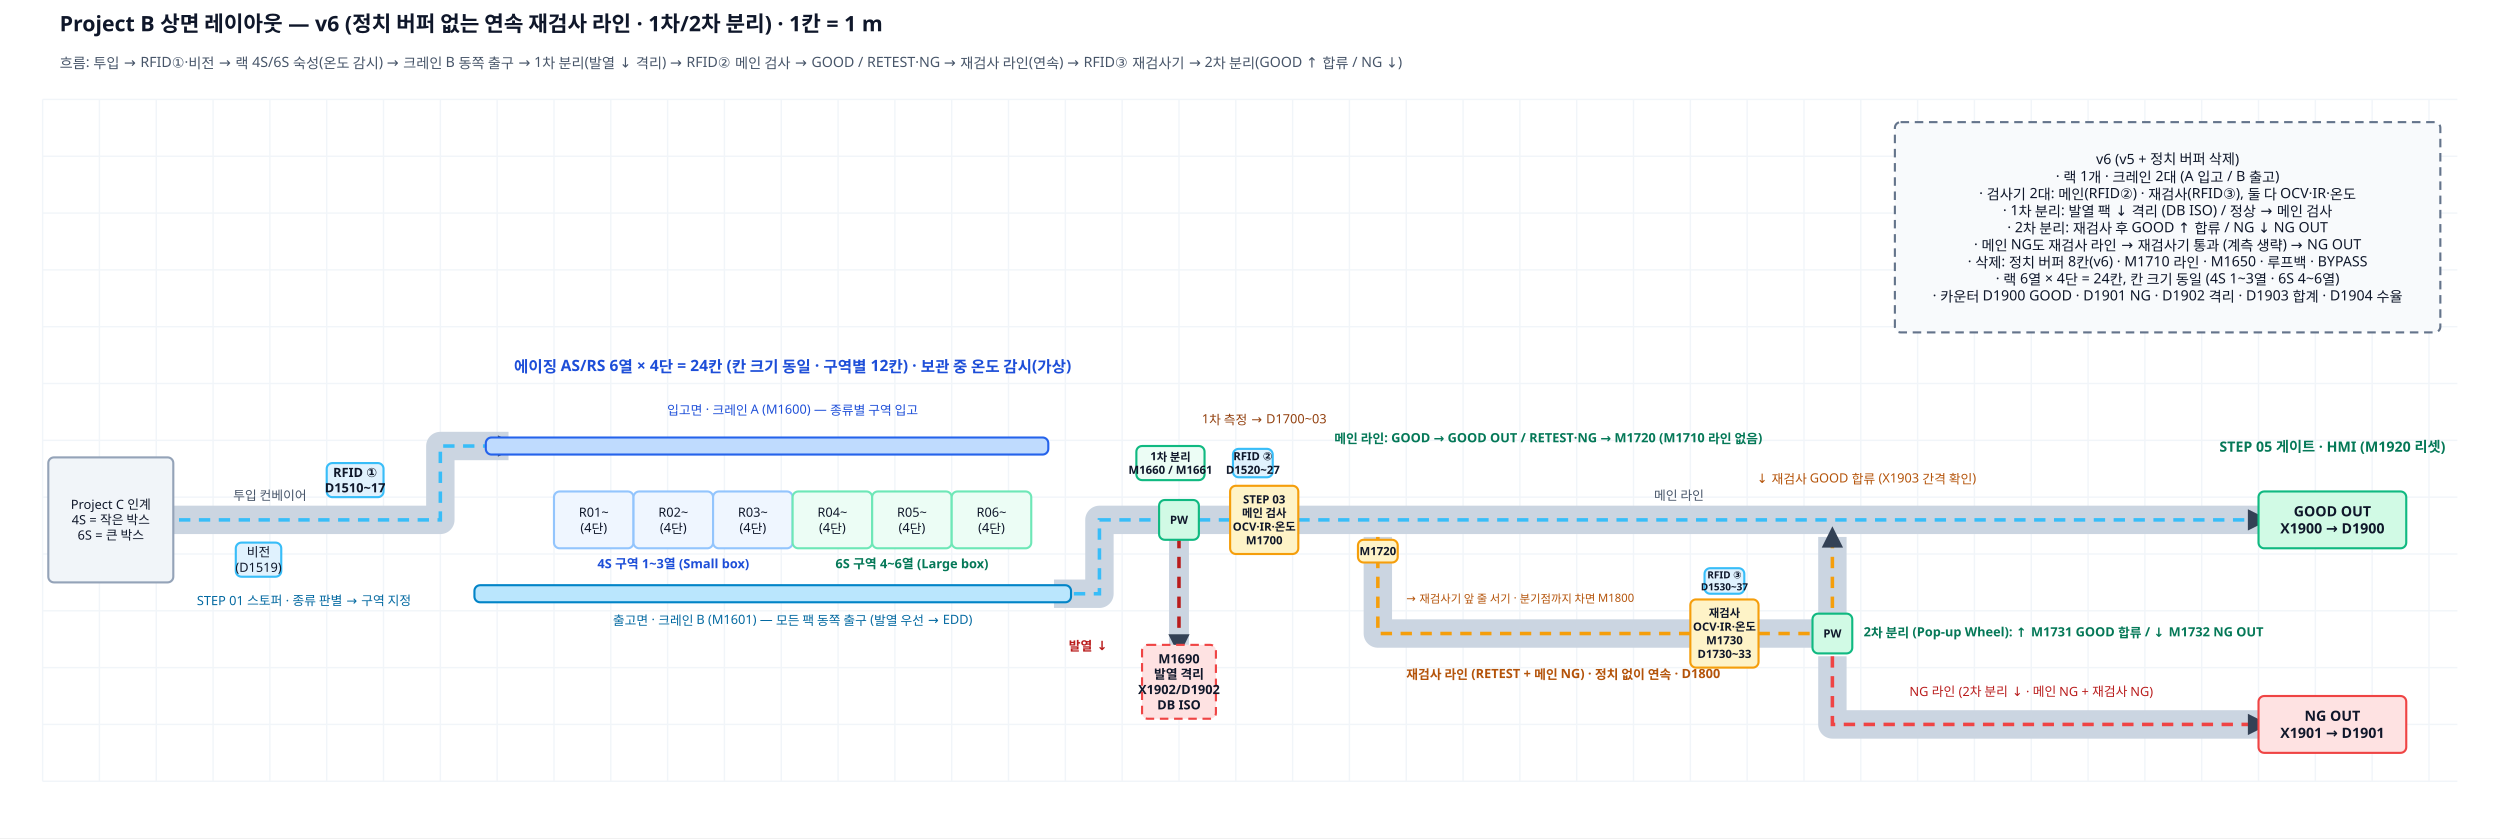
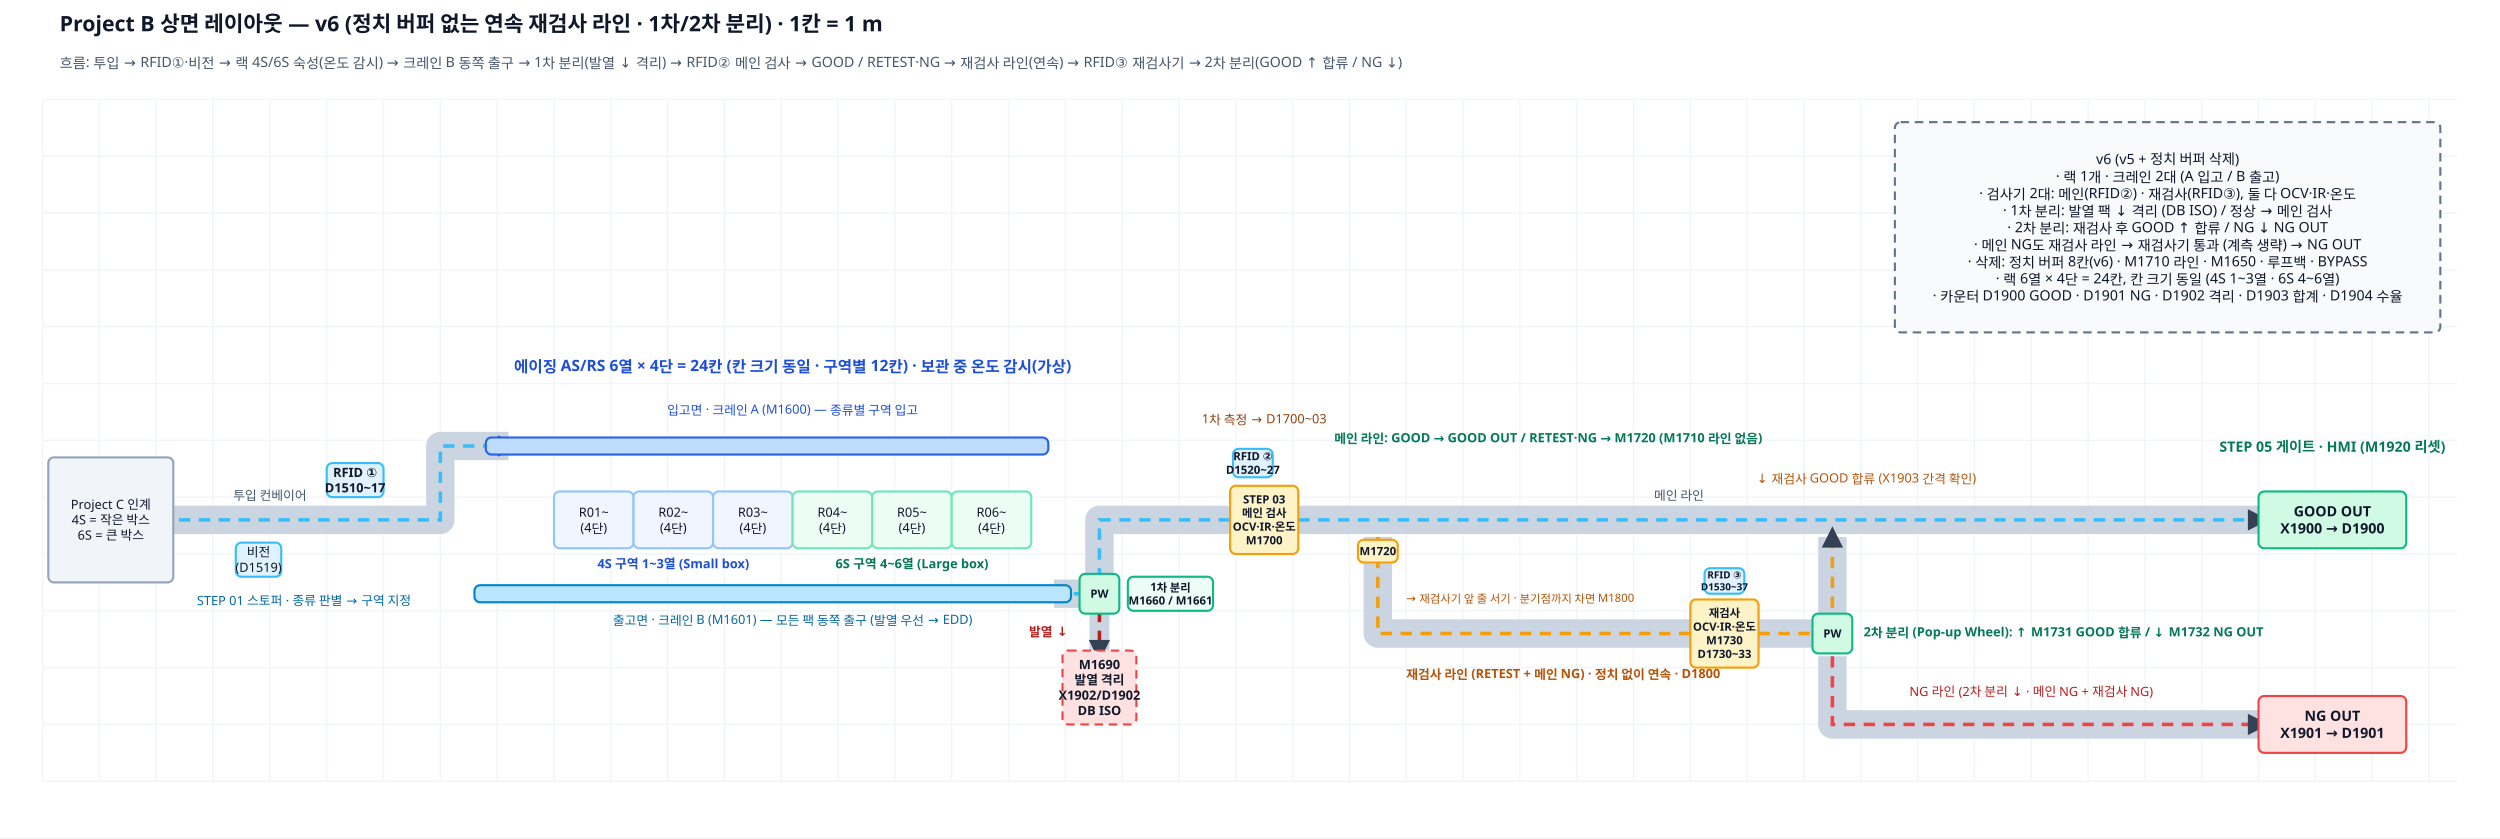
<svg xmlns="http://www.w3.org/2000/svg" width="1760" height="590" viewBox="0 0 1760 590" font-family="Malgun Gothic, Pretendard, sans-serif">
  <rect width="1760" height="590" fill="#FFFFFF" />
  <line x1="30.0" y1="70.0" x2="30.0" y2="550.0" stroke="#F1F5F9" />
  <line x1="70.0" y1="70.0" x2="70.0" y2="550.0" stroke="#F1F5F9" />
  <line x1="110.0" y1="70.0" x2="110.0" y2="550.0" stroke="#F1F5F9" />
  <line x1="150.0" y1="70.0" x2="150.0" y2="550.0" stroke="#F1F5F9" />
  <line x1="190.0" y1="70.0" x2="190.0" y2="550.0" stroke="#F1F5F9" />
  <line x1="230.0" y1="70.0" x2="230.0" y2="550.0" stroke="#F1F5F9" />
  <line x1="270.0" y1="70.0" x2="270.0" y2="550.0" stroke="#F1F5F9" />
  <line x1="310.0" y1="70.0" x2="310.0" y2="550.0" stroke="#F1F5F9" />
  <line x1="350.0" y1="70.0" x2="350.0" y2="550.0" stroke="#F1F5F9" />
  <line x1="390.0" y1="70.0" x2="390.0" y2="550.0" stroke="#F1F5F9" />
  <line x1="430.0" y1="70.0" x2="430.0" y2="550.0" stroke="#F1F5F9" />
  <line x1="470.0" y1="70.0" x2="470.0" y2="550.0" stroke="#F1F5F9" />
  <line x1="510.0" y1="70.0" x2="510.0" y2="550.0" stroke="#F1F5F9" />
  <line x1="550.0" y1="70.0" x2="550.0" y2="550.0" stroke="#F1F5F9" />
  <line x1="590.0" y1="70.0" x2="590.0" y2="550.0" stroke="#F1F5F9" />
  <line x1="630.0" y1="70.0" x2="630.0" y2="550.0" stroke="#F1F5F9" />
  <line x1="670.0" y1="70.0" x2="670.0" y2="550.0" stroke="#F1F5F9" />
  <line x1="710.0" y1="70.0" x2="710.0" y2="550.0" stroke="#F1F5F9" />
  <line x1="750.0" y1="70.0" x2="750.0" y2="550.0" stroke="#F1F5F9" />
  <line x1="790.0" y1="70.0" x2="790.0" y2="550.0" stroke="#F1F5F9" />
  <line x1="830.0" y1="70.0" x2="830.0" y2="550.0" stroke="#F1F5F9" />
  <line x1="870.0" y1="70.0" x2="870.0" y2="550.0" stroke="#F1F5F9" />
  <line x1="910.0" y1="70.0" x2="910.0" y2="550.0" stroke="#F1F5F9" />
  <line x1="950.0" y1="70.0" x2="950.0" y2="550.0" stroke="#F1F5F9" />
  <line x1="990.0" y1="70.0" x2="990.0" y2="550.0" stroke="#F1F5F9" />
  <line x1="1030.0" y1="70.0" x2="1030.0" y2="550.0" stroke="#F1F5F9" />
  <line x1="1070.0" y1="70.0" x2="1070.0" y2="550.0" stroke="#F1F5F9" />
  <line x1="1110.0" y1="70.0" x2="1110.0" y2="550.0" stroke="#F1F5F9" />
  <line x1="1150.0" y1="70.0" x2="1150.0" y2="550.0" stroke="#F1F5F9" />
  <line x1="1190.0" y1="70.0" x2="1190.0" y2="550.0" stroke="#F1F5F9" />
  <line x1="1230.0" y1="70.0" x2="1230.0" y2="550.0" stroke="#F1F5F9" />
  <line x1="1270.0" y1="70.0" x2="1270.0" y2="550.0" stroke="#F1F5F9" />
  <line x1="1310.0" y1="70.0" x2="1310.0" y2="550.0" stroke="#F1F5F9" />
  <line x1="1350.0" y1="70.0" x2="1350.0" y2="550.0" stroke="#F1F5F9" />
  <line x1="1390.0" y1="70.0" x2="1390.0" y2="550.0" stroke="#F1F5F9" />
  <line x1="1430.0" y1="70.0" x2="1430.0" y2="550.0" stroke="#F1F5F9" />
  <line x1="1470.0" y1="70.0" x2="1470.0" y2="550.0" stroke="#F1F5F9" />
  <line x1="1510.0" y1="70.0" x2="1510.0" y2="550.0" stroke="#F1F5F9" />
  <line x1="1550.0" y1="70.0" x2="1550.0" y2="550.0" stroke="#F1F5F9" />
  <line x1="1590.0" y1="70.0" x2="1590.0" y2="550.0" stroke="#F1F5F9" />
  <line x1="1630.0" y1="70.0" x2="1630.0" y2="550.0" stroke="#F1F5F9" />
  <line x1="1670.0" y1="70.0" x2="1670.0" y2="550.0" stroke="#F1F5F9" />
  <line x1="1710.0" y1="70.0" x2="1710.0" y2="550.0" stroke="#F1F5F9" />
  <line x1="30.0" y1="70.0" x2="1730.0" y2="70.0" stroke="#F1F5F9" />
  <line x1="30.0" y1="110.0" x2="1730.0" y2="110.0" stroke="#F1F5F9" />
  <line x1="30.0" y1="150.0" x2="1730.0" y2="150.0" stroke="#F1F5F9" />
  <line x1="30.0" y1="190.0" x2="1730.0" y2="190.0" stroke="#F1F5F9" />
  <line x1="30.0" y1="230.0" x2="1730.0" y2="230.0" stroke="#F1F5F9" />
  <line x1="30.0" y1="270.0" x2="1730.0" y2="270.0" stroke="#F1F5F9" />
  <line x1="30.0" y1="310.0" x2="1730.0" y2="310.0" stroke="#F1F5F9" />
  <line x1="30.0" y1="350.0" x2="1730.0" y2="350.0" stroke="#F1F5F9" />
  <line x1="30.0" y1="390.0" x2="1730.0" y2="390.0" stroke="#F1F5F9" />
  <line x1="30.0" y1="430.0" x2="1730.0" y2="430.0" stroke="#F1F5F9" />
  <line x1="30.0" y1="470.0" x2="1730.0" y2="470.0" stroke="#F1F5F9" />
  <line x1="30.0" y1="510.0" x2="1730.0" y2="510.0" stroke="#F1F5F9" />
  <line x1="30.0" y1="550.0" x2="1730.0" y2="550.0" stroke="#F1F5F9" />
  <defs>
    <marker id="ar" markerWidth="6" markerHeight="6" refX="3" refY="3" orient="auto">
      <path d="M0,0 L6,3 L0,6 z" fill="#334155" />
    </marker>
  </defs>
  <polyline points="70.0,366.0 310.0,366.0 310.0,314.0 358.0,314.0" fill="none" stroke="#CBD5E1" stroke-width="20.0" stroke-linejoin="round" />
  <polyline points="70.0,366.0 310.0,366.0 310.0,314.0 358.0,314.0" fill="none" stroke="#38BDF8" stroke-width="2.5" stroke-dasharray="8 6" marker-end="url(#ar)" />
  <polyline points="742.0,418.0 774.0,418.0 774.0,366.0 1590.0,366.0" fill="none" stroke="#CBD5E1" stroke-width="20.0" stroke-linejoin="round" />
  <polyline points="742.0,418.0 774.0,418.0 774.0,366.0 1590.0,366.0" fill="none" stroke="#38BDF8" stroke-width="2.5" stroke-dasharray="8 6" marker-end="url(#ar)" />
  <polyline points="970.0,378.0 970.0,446.0 1290.0,446.0 1290.0,378.0" fill="none" stroke="#CBD5E1" stroke-width="20.0" stroke-linejoin="round" />
  <polyline points="970.0,378.0 970.0,446.0 1290.0,446.0 1290.0,378.0" fill="none" stroke="#F59E0B" stroke-width="2.5" stroke-dasharray="8 6" marker-end="url(#ar)" />
  <polyline points="1290.0,462.0 1290.0,510.0 1590.0,510.0" fill="none" stroke="#CBD5E1" stroke-width="20.0" stroke-linejoin="round" />
  <polyline points="1290.0,462.0 1290.0,510.0 1590.0,510.0" fill="none" stroke="#EF4444" stroke-width="2.5" stroke-dasharray="8 6" marker-end="url(#ar)" />
-   <polyline points="830.0,378.0 830.0,454.0" fill="none" stroke="#CBD5E1" stroke-width="14.0" stroke-linejoin="round" />
-   <polyline points="830.0,378.0 830.0,454.0" fill="none" stroke="#B91C1C" stroke-width="2.5" stroke-dasharray="8 6" marker-end="url(#ar)" />
+   <polyline points="774.0,430.0 774.0,458.0" fill="none" stroke="#CBD5E1" stroke-width="14.0" stroke-linejoin="round" />
+   <polyline points="774.0,430.0 774.0,458.0" fill="none" stroke="#B91C1C" stroke-width="2.5" stroke-dasharray="8 6" marker-end="url(#ar)" />
  <rect x="390.0" y="346.0" width="56.0" height="40.0" rx="4" fill="#EFF6FF" stroke="#93C5FD" stroke-width="1.5" />
  <text x="418.0" y="363.8" text-anchor="middle" font-size="9" font-weight="400" fill="#0F172A">R01~</text>
  <text x="418.0" y="374.6" text-anchor="middle" font-size="9" font-weight="400" fill="#0F172A">(4단)</text>
  <rect x="446.0" y="346.0" width="56.0" height="40.0" rx="4" fill="#EFF6FF" stroke="#93C5FD" stroke-width="1.5" />
  <text x="474.0" y="363.8" text-anchor="middle" font-size="9" font-weight="400" fill="#0F172A">R02~</text>
  <text x="474.0" y="374.6" text-anchor="middle" font-size="9" font-weight="400" fill="#0F172A">(4단)</text>
  <rect x="502.0" y="346.0" width="56.0" height="40.0" rx="4" fill="#EFF6FF" stroke="#93C5FD" stroke-width="1.5" />
  <text x="530.0" y="363.8" text-anchor="middle" font-size="9" font-weight="400" fill="#0F172A">R03~</text>
  <text x="530.0" y="374.6" text-anchor="middle" font-size="9" font-weight="400" fill="#0F172A">(4단)</text>
  <text x="474.0" y="400.0" text-anchor="middle" font-size="9" font-weight="700" fill="#1D4ED8">4S 구역 1~3열 (Small box)</text>
  <rect x="558.0" y="346.0" width="56.0" height="40.0" rx="4" fill="#ECFDF5" stroke="#6EE7B7" stroke-width="1.5" />
  <text x="586.0" y="363.8" text-anchor="middle" font-size="9" font-weight="400" fill="#0F172A">R04~</text>
  <text x="586.0" y="374.6" text-anchor="middle" font-size="9" font-weight="400" fill="#0F172A">(4단)</text>
  <rect x="614.0" y="346.0" width="56.0" height="40.0" rx="4" fill="#ECFDF5" stroke="#6EE7B7" stroke-width="1.5" />
  <text x="642.0" y="363.8" text-anchor="middle" font-size="9" font-weight="400" fill="#0F172A">R05~</text>
  <text x="642.0" y="374.6" text-anchor="middle" font-size="9" font-weight="400" fill="#0F172A">(4단)</text>
  <rect x="670.0" y="346.0" width="56.0" height="40.0" rx="4" fill="#ECFDF5" stroke="#6EE7B7" stroke-width="1.5" />
  <text x="698.0" y="363.8" text-anchor="middle" font-size="9" font-weight="400" fill="#0F172A">R06~</text>
  <text x="698.0" y="374.6" text-anchor="middle" font-size="9" font-weight="400" fill="#0F172A">(4단)</text>
  <text x="642.0" y="400.0" text-anchor="middle" font-size="9" font-weight="700" fill="#047857">6S 구역 4~6열 (Large box)</text>
  <text x="558.0" y="262.0" text-anchor="middle" font-size="11" font-weight="700" fill="#1D4ED8">에이징 AS/RS 6열 × 4단 = 24칸 (칸 크기 동일 · 구역별 12칸) · 보관 중 온도 감시(가상)</text>
  <text x="1430.0" y="490.0" text-anchor="middle" font-size="9" font-weight="400" fill="#B91C1C">NG 라인 (2차 분리 ↓ · 메인 NG + 재검사 NG)</text>
  <rect x="34.0" y="322.0" width="88.0" height="88.0" rx="4" fill="#F1F5F9" stroke="#94A3B8" stroke-width="1.5" />
  <text x="78.0" y="358.3" text-anchor="middle" font-size="9" font-weight="400" fill="#0F172A">Project C 인계</text>
  <text x="78.0" y="369.1" text-anchor="middle" font-size="9" font-weight="400" fill="#0F172A">4S = 작은 박스</text>
  <text x="78.0" y="379.9" text-anchor="middle" font-size="9" font-weight="400" fill="#0F172A">6S = 큰 박스</text>
  <rect x="166.0" y="382.0" width="32.0" height="24.0" rx="4" fill="#E0F2FE" stroke="#38BDF8" stroke-width="1.5" />
  <text x="182.0" y="391.8" text-anchor="middle" font-size="9" font-weight="400" fill="#0F172A">비전</text>
  <text x="182.0" y="402.6" text-anchor="middle" font-size="9" font-weight="400" fill="#0F172A">(D1519)</text>
  <rect x="230.0" y="326.0" width="40.0" height="24.0" rx="4" fill="#E0F2FE" stroke="#38BDF8" stroke-width="1.5" />
  <text x="250.0" y="335.8" text-anchor="middle" font-size="9" font-weight="700" fill="#0F172A">RFID ①</text>
  <text x="250.0" y="346.6" text-anchor="middle" font-size="9" font-weight="700" fill="#0F172A">D1510~17</text>
  <text x="214.0" y="426.0" text-anchor="middle" font-size="9" font-weight="400" fill="#0369A1">STEP 01 스토퍼 · 종류 판별 → 구역 지정</text>
  <rect x="342.0" y="308.0" width="396.0" height="12.0" rx="4" fill="#BFDBFE" stroke="#2563EB" stroke-width="1.5" />
  <text x="558.0" y="292.0" text-anchor="middle" font-size="9" font-weight="400" fill="#1D4ED8">입고면 · 크레인 A (M1600) — 종류별 구역 입고</text>
  <rect x="334.0" y="412.0" width="420.0" height="12.0" rx="4" fill="#BAE6FD" stroke="#0284C7" stroke-width="1.5" />
  <text x="558.0" y="440.0" text-anchor="middle" font-size="9" font-weight="400" fill="#0369A1">출고면 · 크레인 B (M1601) — 모든 팩 동쪽 출구 (발열 우선 → EDD)</text>
-   <rect x="804.0" y="454.0" width="52.0" height="52.0" rx="4" fill="#FEE2E2" stroke="#EF4444" stroke-width="1.5" stroke-dasharray="6 4" />
-   <text x="830.0" y="467.0" text-anchor="middle" font-size="9" font-weight="700" fill="#0F172A">M1690</text>
-   <text x="830.0" y="477.8" text-anchor="middle" font-size="9" font-weight="700" fill="#0F172A">발열 격리</text>
-   <text x="830.0" y="488.6" text-anchor="middle" font-size="9" font-weight="700" fill="#0F172A">X1902/D1902</text>
-   <text x="830.0" y="499.4" text-anchor="middle" font-size="9" font-weight="700" fill="#0F172A">DB ISO</text>
-   <rect x="816.0" y="352.0" width="28.0" height="28.0" rx="4" fill="#D1FAE5" stroke="#10B981" stroke-width="1.5" />
-   <text x="830.0" y="368.8" text-anchor="middle" font-size="8" font-weight="700" fill="#0F172A">PW</text>
-   <rect x="800.0" y="314.0" width="48.0" height="24.0" rx="4" fill="#ECFDF5" stroke="#10B981" stroke-width="1.5" />
-   <text x="824.0" y="324.0" text-anchor="middle" font-size="8" font-weight="700" fill="#0F172A">1차 분리</text>
-   <text x="824.0" y="333.6" text-anchor="middle" font-size="8" font-weight="700" fill="#0F172A">M1660 / M1661</text>
-   <text x="766.0" y="458.0" text-anchor="middle" font-size="9" font-weight="700" fill="#B91C1C">발열 ↓</text>
+   <rect x="748.0" y="458.0" width="52.0" height="52.0" rx="4" fill="#FEE2E2" stroke="#EF4444" stroke-width="1.5" stroke-dasharray="6 4" />
+   <text x="774.0" y="471.0" text-anchor="middle" font-size="9" font-weight="700" fill="#0F172A">M1690</text>
+   <text x="774.0" y="481.8" text-anchor="middle" font-size="9" font-weight="700" fill="#0F172A">발열 격리</text>
+   <text x="774.0" y="492.6" text-anchor="middle" font-size="9" font-weight="700" fill="#0F172A">X1902/D1902</text>
+   <text x="774.0" y="503.4" text-anchor="middle" font-size="9" font-weight="700" fill="#0F172A">DB ISO</text>
+   <rect x="760.0" y="404.0" width="28.0" height="28.0" rx="4" fill="#D1FAE5" stroke="#10B981" stroke-width="1.5" />
+   <text x="774.0" y="420.8" text-anchor="middle" font-size="8" font-weight="700" fill="#0F172A">PW</text>
+   <rect x="794.0" y="406.0" width="60.0" height="24.0" rx="4" fill="#ECFDF5" stroke="#10B981" stroke-width="1.5" />
+   <text x="824.0" y="416.0" text-anchor="middle" font-size="8" font-weight="700" fill="#0F172A">1차 분리</text>
+   <text x="824.0" y="425.6" text-anchor="middle" font-size="8" font-weight="700" fill="#0F172A">M1660 / M1661</text>
+   <text x="738.0" y="448.0" text-anchor="middle" font-size="9" font-weight="700" fill="#B91C1C">발열 ↓</text>
  <rect x="866.0" y="342.0" width="48.0" height="48.0" rx="4" fill="#FEF3C7" stroke="#F59E0B" stroke-width="1.5" />
  <text x="890.0" y="354.4" text-anchor="middle" font-size="8" font-weight="700" fill="#0F172A">STEP 03</text>
  <text x="890.0" y="364.0" text-anchor="middle" font-size="8" font-weight="700" fill="#0F172A">메인 검사</text>
  <text x="890.0" y="373.6" text-anchor="middle" font-size="8" font-weight="700" fill="#0F172A">OCV·IR·온도</text>
  <text x="890.0" y="383.2" text-anchor="middle" font-size="8" font-weight="700" fill="#0F172A">M1700</text>
  <rect x="868.0" y="316.0" width="28.0" height="20.0" rx="4" fill="#E0F2FE" stroke="#38BDF8" stroke-width="1.5" />
  <text x="882.0" y="324.0" text-anchor="middle" font-size="8" font-weight="700" fill="#0F172A">RFID ②</text>
  <text x="882.0" y="333.6" text-anchor="middle" font-size="8" font-weight="700" fill="#0F172A">D1520~27</text>
  <text x="890.0" y="298.0" text-anchor="middle" font-size="9" font-weight="400" fill="#92400E">1차 측정 → D1700~03</text>
  <rect x="956.0" y="380.0" width="28.0" height="16.0" rx="4" fill="#FEF3C7" stroke="#F59E0B" stroke-width="1.5" />
  <text x="970.0" y="390.8" text-anchor="middle" font-size="8" font-weight="700" fill="#0F172A">M1720</text>
  <text x="990.0" y="478.0" text-anchor="start" font-size="9" font-weight="700" fill="#B45309">재검사 라인 (RETEST + 메인 NG) · 정치 없이 연속 · D1800</text>
  <text x="990.0" y="424.0" text-anchor="start" font-size="8" font-weight="400" fill="#B45309">→ 재검사기 앞 줄 서기 · 분기점까지 차면 M1800</text>
  <rect x="1190.0" y="422.0" width="48.0" height="48.0" rx="4" fill="#FEF3C7" stroke="#F59E0B" stroke-width="1.5" />
  <text x="1214.0" y="434.4" text-anchor="middle" font-size="8" font-weight="700" fill="#0F172A">재검사</text>
  <text x="1214.0" y="444.0" text-anchor="middle" font-size="8" font-weight="700" fill="#0F172A">OCV·IR·온도</text>
  <text x="1214.0" y="453.6" text-anchor="middle" font-size="8" font-weight="700" fill="#0F172A">M1730</text>
  <text x="1214.0" y="463.2" text-anchor="middle" font-size="8" font-weight="700" fill="#0F172A">D1730~33</text>
  <rect x="1200.0" y="400.0" width="28.0" height="18.0" rx="4" fill="#E0F2FE" stroke="#38BDF8" stroke-width="1.5" />
  <text x="1214.0" y="407.2" text-anchor="middle" font-size="7" font-weight="700" fill="#0F172A">RFID ③</text>
  <text x="1214.0" y="415.6" text-anchor="middle" font-size="7" font-weight="700" fill="#0F172A">D1530~37</text>
  <rect x="1276.0" y="432.0" width="28.0" height="28.0" rx="4" fill="#D1FAE5" stroke="#10B981" stroke-width="1.5" />
  <text x="1290.0" y="448.8" text-anchor="middle" font-size="8" font-weight="700" fill="#0F172A">PW</text>
  <text x="1312.0" y="448.0" text-anchor="start" font-size="9" font-weight="700" fill="#047857">2차 분리 (Pop-up Wheel): ↑ M1731 GOOD 합류 / ↓ M1732 NG OUT</text>
  <text x="1314.0" y="340.0" text-anchor="middle" font-size="9" font-weight="400" fill="#B45309">↓ 재검사 GOOD 합류 (X1903 간격 확인)</text>
  <text x="1090.0" y="312.0" text-anchor="middle" font-size="9" font-weight="700" fill="#047857">메인 라인: GOOD → GOOD OUT / RETEST·NG → M1720 (M1710 라인 없음)</text>
  <rect x="1590.0" y="346.0" width="104.0" height="40.0" rx="4" fill="#D1FAE5" stroke="#10B981" stroke-width="1.5" />
  <text x="1642.0" y="363.5" text-anchor="middle" font-size="10" font-weight="700" fill="#0F172A">GOOD OUT</text>
  <text x="1642.0" y="375.5" text-anchor="middle" font-size="10" font-weight="700" fill="#0F172A">X1900 → D1900</text>
  <rect x="1590.0" y="490.0" width="104.0" height="40.0" rx="4" fill="#FEE2E2" stroke="#EF4444" stroke-width="1.5" />
  <text x="1642.0" y="507.5" text-anchor="middle" font-size="10" font-weight="700" fill="#0F172A">NG OUT</text>
  <text x="1642.0" y="519.5" text-anchor="middle" font-size="10" font-weight="700" fill="#0F172A">X1901 → D1901</text>
  <text x="1642.0" y="318.0" text-anchor="middle" font-size="10" font-weight="700" fill="#047857">STEP 05 게이트 · HMI (M1920 리셋)</text>
  <rect x="1334.0" y="86.0" width="384.0" height="148.0" rx="4" fill="#F8FAFC" stroke="#64748B" stroke-width="1.5" stroke-dasharray="6 4" />
  <text x="1526.0" y="115.5" text-anchor="middle" font-size="10" font-weight="400" fill="#0F172A">v6 (v5 + 정치 버퍼 삭제)</text>
  <text x="1526.0" y="127.5" text-anchor="middle" font-size="10" font-weight="400" fill="#0F172A">· 랙 1개 · 크레인 2대 (A 입고 / B 출고)</text>
  <text x="1526.0" y="139.5" text-anchor="middle" font-size="10" font-weight="400" fill="#0F172A">· 검사기 2대: 메인(RFID②) · 재검사(RFID③), 둘 다 OCV·IR·온도</text>
  <text x="1526.0" y="151.5" text-anchor="middle" font-size="10" font-weight="400" fill="#0F172A">· 1차 분리: 발열 팩 ↓ 격리 (DB ISO) / 정상 → 메인 검사</text>
  <text x="1526.0" y="163.5" text-anchor="middle" font-size="10" font-weight="400" fill="#0F172A">· 2차 분리: 재검사 후 GOOD ↑ 합류 / NG ↓ NG OUT</text>
  <text x="1526.0" y="175.5" text-anchor="middle" font-size="10" font-weight="400" fill="#0F172A">· 메인 NG도 재검사 라인 → 재검사기 통과 (계측 생략) → NG OUT</text>
  <text x="1526.0" y="187.5" text-anchor="middle" font-size="10" font-weight="400" fill="#0F172A">· 삭제: 정치 버퍼 8칸(v6) · M1710 라인 · M1650 · 루프백 · BYPASS</text>
  <text x="1526.0" y="199.5" text-anchor="middle" font-size="10" font-weight="400" fill="#0F172A">· 랙 6열 × 4단 = 24칸, 칸 크기 동일 (4S 1~3열 · 6S 4~6열)</text>
  <text x="1526.0" y="211.5" text-anchor="middle" font-size="10" font-weight="400" fill="#0F172A">· 카운터 D1900 GOOD · D1901 NG · D1902 격리 · D1903 합계 · D1904 수율</text>
  <text x="42.0" y="22.0" text-anchor="start" font-size="15" font-weight="700" fill="#0F172A">Project B 상면 레이아웃 — v6 (정치 버퍼 없는 연속 재검사 라인 · 1차/2차 분리) · 1칸 = 1 m</text>
  <text x="42.0" y="48.0" text-anchor="start" font-size="10" font-weight="400" fill="#475569">흐름: 투입 → RFID①·비전 → 랙 4S/6S 숙성(온도 감시) → 크레인 B 동쪽 출구 → 1차 분리(발열 ↓ 격리) → RFID② 메인 검사 → GOOD / RETEST·NG → 재검사 라인(연속) → RFID③ 재검사기 → 2차 분리(GOOD ↑ 합류 / NG ↓)</text>
  <text x="190.0" y="352.0" text-anchor="middle" font-size="9" fill="#475569">투입 컨베이어</text>
  <text x="1182.0" y="352.0" text-anchor="middle" font-size="9" fill="#475569">메인 라인</text>
</svg>
